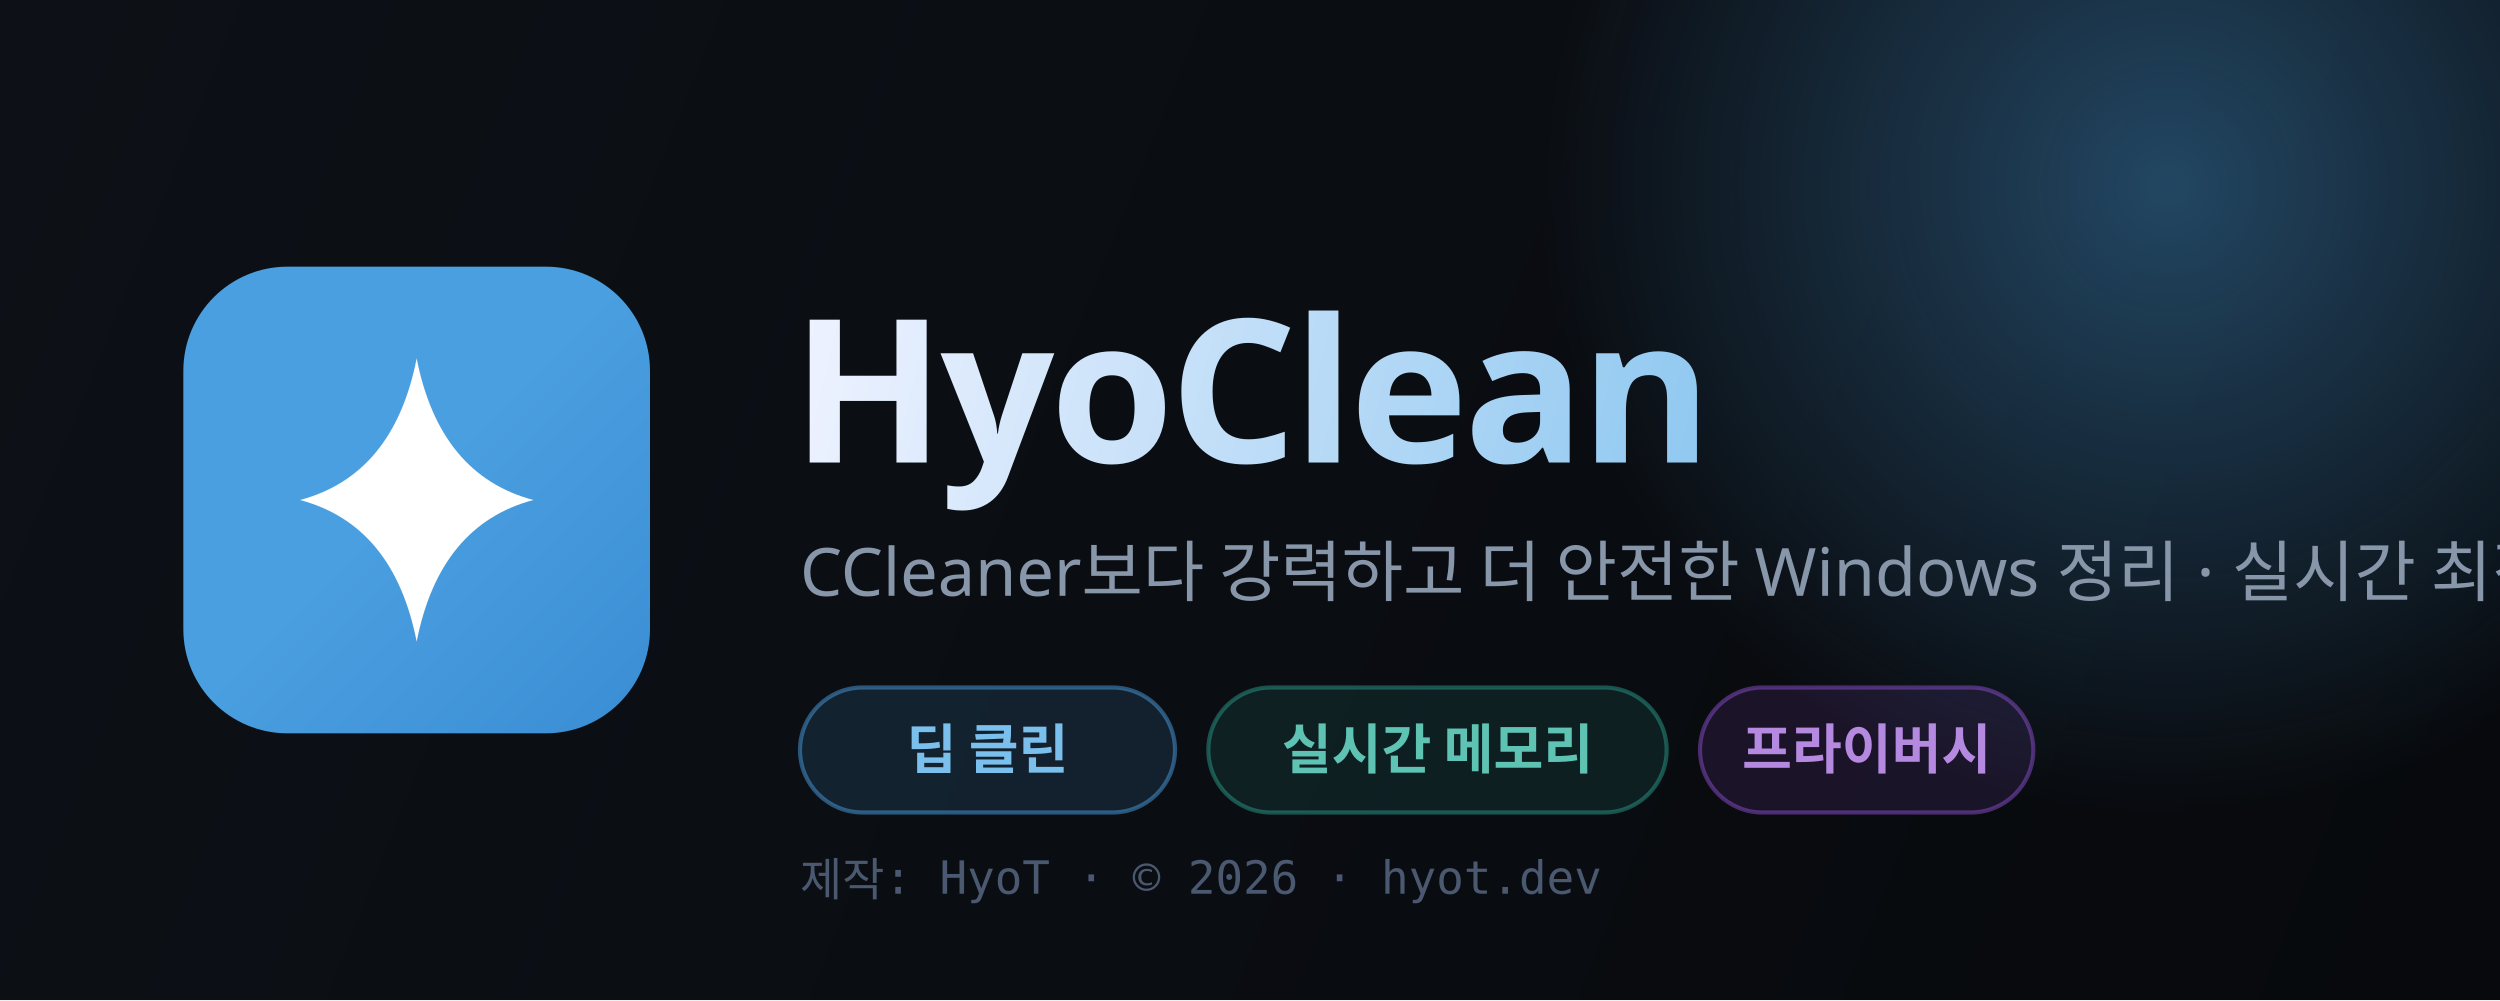
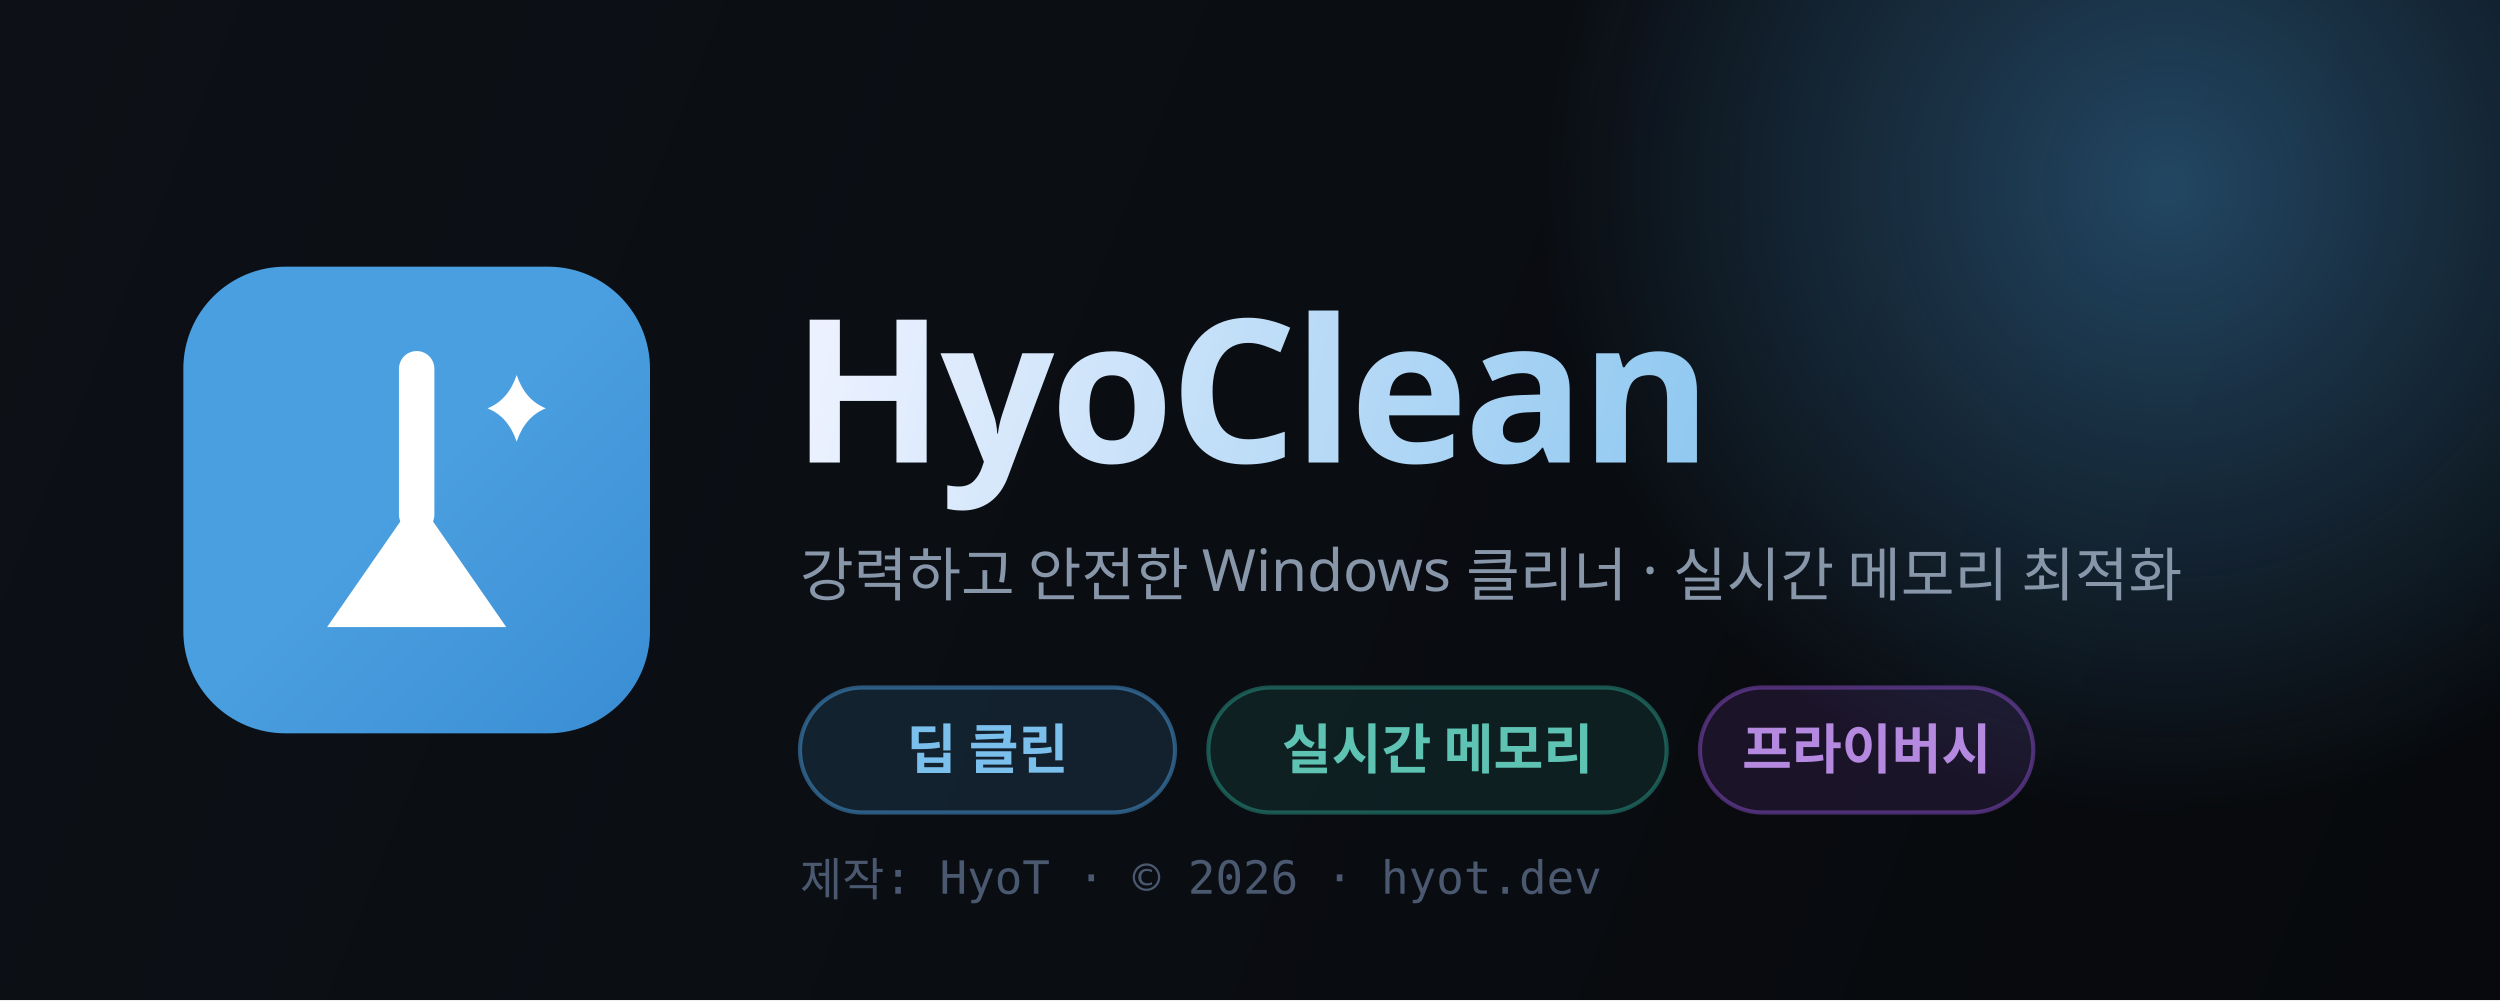
<svg xmlns="http://www.w3.org/2000/svg" width="1200" height="480" viewBox="0 0 1200 480" fill="none">
  <defs>
    <linearGradient id="bg" x1="0" y1="0" x2="1200" y2="480" gradientUnits="userSpaceOnUse">
      <stop stop-color="#0D1117" />
      <stop offset="1" stop-color="#07090C" />
    </linearGradient>
    <linearGradient id="tile" x1="88" y1="128" x2="312" y2="352" gradientUnits="userSpaceOnUse">
      <stop stop-color="#4A9FE0" />
      <stop offset="1" stop-color="#2B7CC7" />
    </linearGradient>
    <linearGradient id="word" x1="380" y1="180" x2="900" y2="300" gradientUnits="userSpaceOnUse">
      <stop stop-color="#EEF2FF" />
      <stop offset="1" stop-color="#7BBFED" />
    </linearGradient>
    <radialGradient id="halo" cx="0.5" cy="0.5" r="0.5">
      <stop stop-color="#4A9FE0" stop-opacity="0.4" />
      <stop offset="1" stop-color="#4A9FE0" stop-opacity="0" />
    </radialGradient>
  </defs>
  <rect width="1200" height="480" fill="url(#bg)" />
  <circle cx="1040" cy="90" r="300" fill="url(#halo)" />
  <g transform="translate(88,128)">
-     <rect width="224" height="224" rx="50" fill="url(#tile)" />
-     <path d="M112 44 Q123 100 168 112 Q123 124 112 180 Q101 124 56 112 Q101 100 112 44 Z" fill="#FFFFFF" />
+     <rect width="224" height="224" rx="49" fill="url(#tile)" />
+     <line x1="112" y1="49" x2="112" y2="119" stroke="#FFFFFF" stroke-width="17" stroke-linecap="round" />
+     <path d="M112 111 L155 173 L69 173 Z" fill="#FFFFFF" />
+     <path d="M160 52 Q164 64 174 68 Q164 72 160 84 Q156 72 146 68 Q156 64 160 52 Z" fill="#FFFFFF" />
  </g>
  <text x="380" y="222" fill="url(#word)" font-family="Pretendard, Segoe UI, sans-serif" font-size="96" font-weight="800" letter-spacing="-2">HyoClean</text>
-   <text x="384" y="286" fill="#8896AA" font-family="Pretendard, Segoe UI, sans-serif" font-size="32" font-weight="500">CCleaner보다 강력하고 더 안전한 Windows 정리 · 실시간 최적화</text>
+   <text x="384" y="286" fill="#8896AA" font-family="Pretendard, Segoe UI, sans-serif" font-size="28" font-weight="500">강력하고 안전한 Windows 클리너 · 실시간 메모리 최적화</text>
  <g font-family="Pretendard, Segoe UI, sans-serif" font-size="26" font-weight="600">
    <g transform="translate(384,330)">
      <rect width="180" height="60" rx="30" fill="#4A9FE0" fill-opacity="0.14" stroke="#4A9FE0" stroke-opacity="0.5" stroke-width="2" />
      <text x="90" y="39" fill="#7BBFED" text-anchor="middle">딥 클린</text>
    </g>
    <g transform="translate(580,330)">
      <rect width="220" height="60" rx="30" fill="#2A9B8A" fill-opacity="0.14" stroke="#2A9B8A" stroke-opacity="0.5" stroke-width="2" />
      <text x="110" y="39" fill="#5FC3B4" text-anchor="middle">실시간 메모리</text>
    </g>
    <g transform="translate(816,330)">
      <rect width="160" height="60" rx="30" fill="#8B4FCC" fill-opacity="0.14" stroke="#8B4FCC" stroke-opacity="0.5" stroke-width="2" />
      <text x="80" y="39" fill="#B589E0" text-anchor="middle">프라이버시</text>
    </g>
  </g>
  <text x="384" y="430" fill="#4A5870" font-family="JetBrains Mono, Consolas, monospace" font-size="22">제작: HyoT · © 2026 · hyot.dev</text>
</svg>
